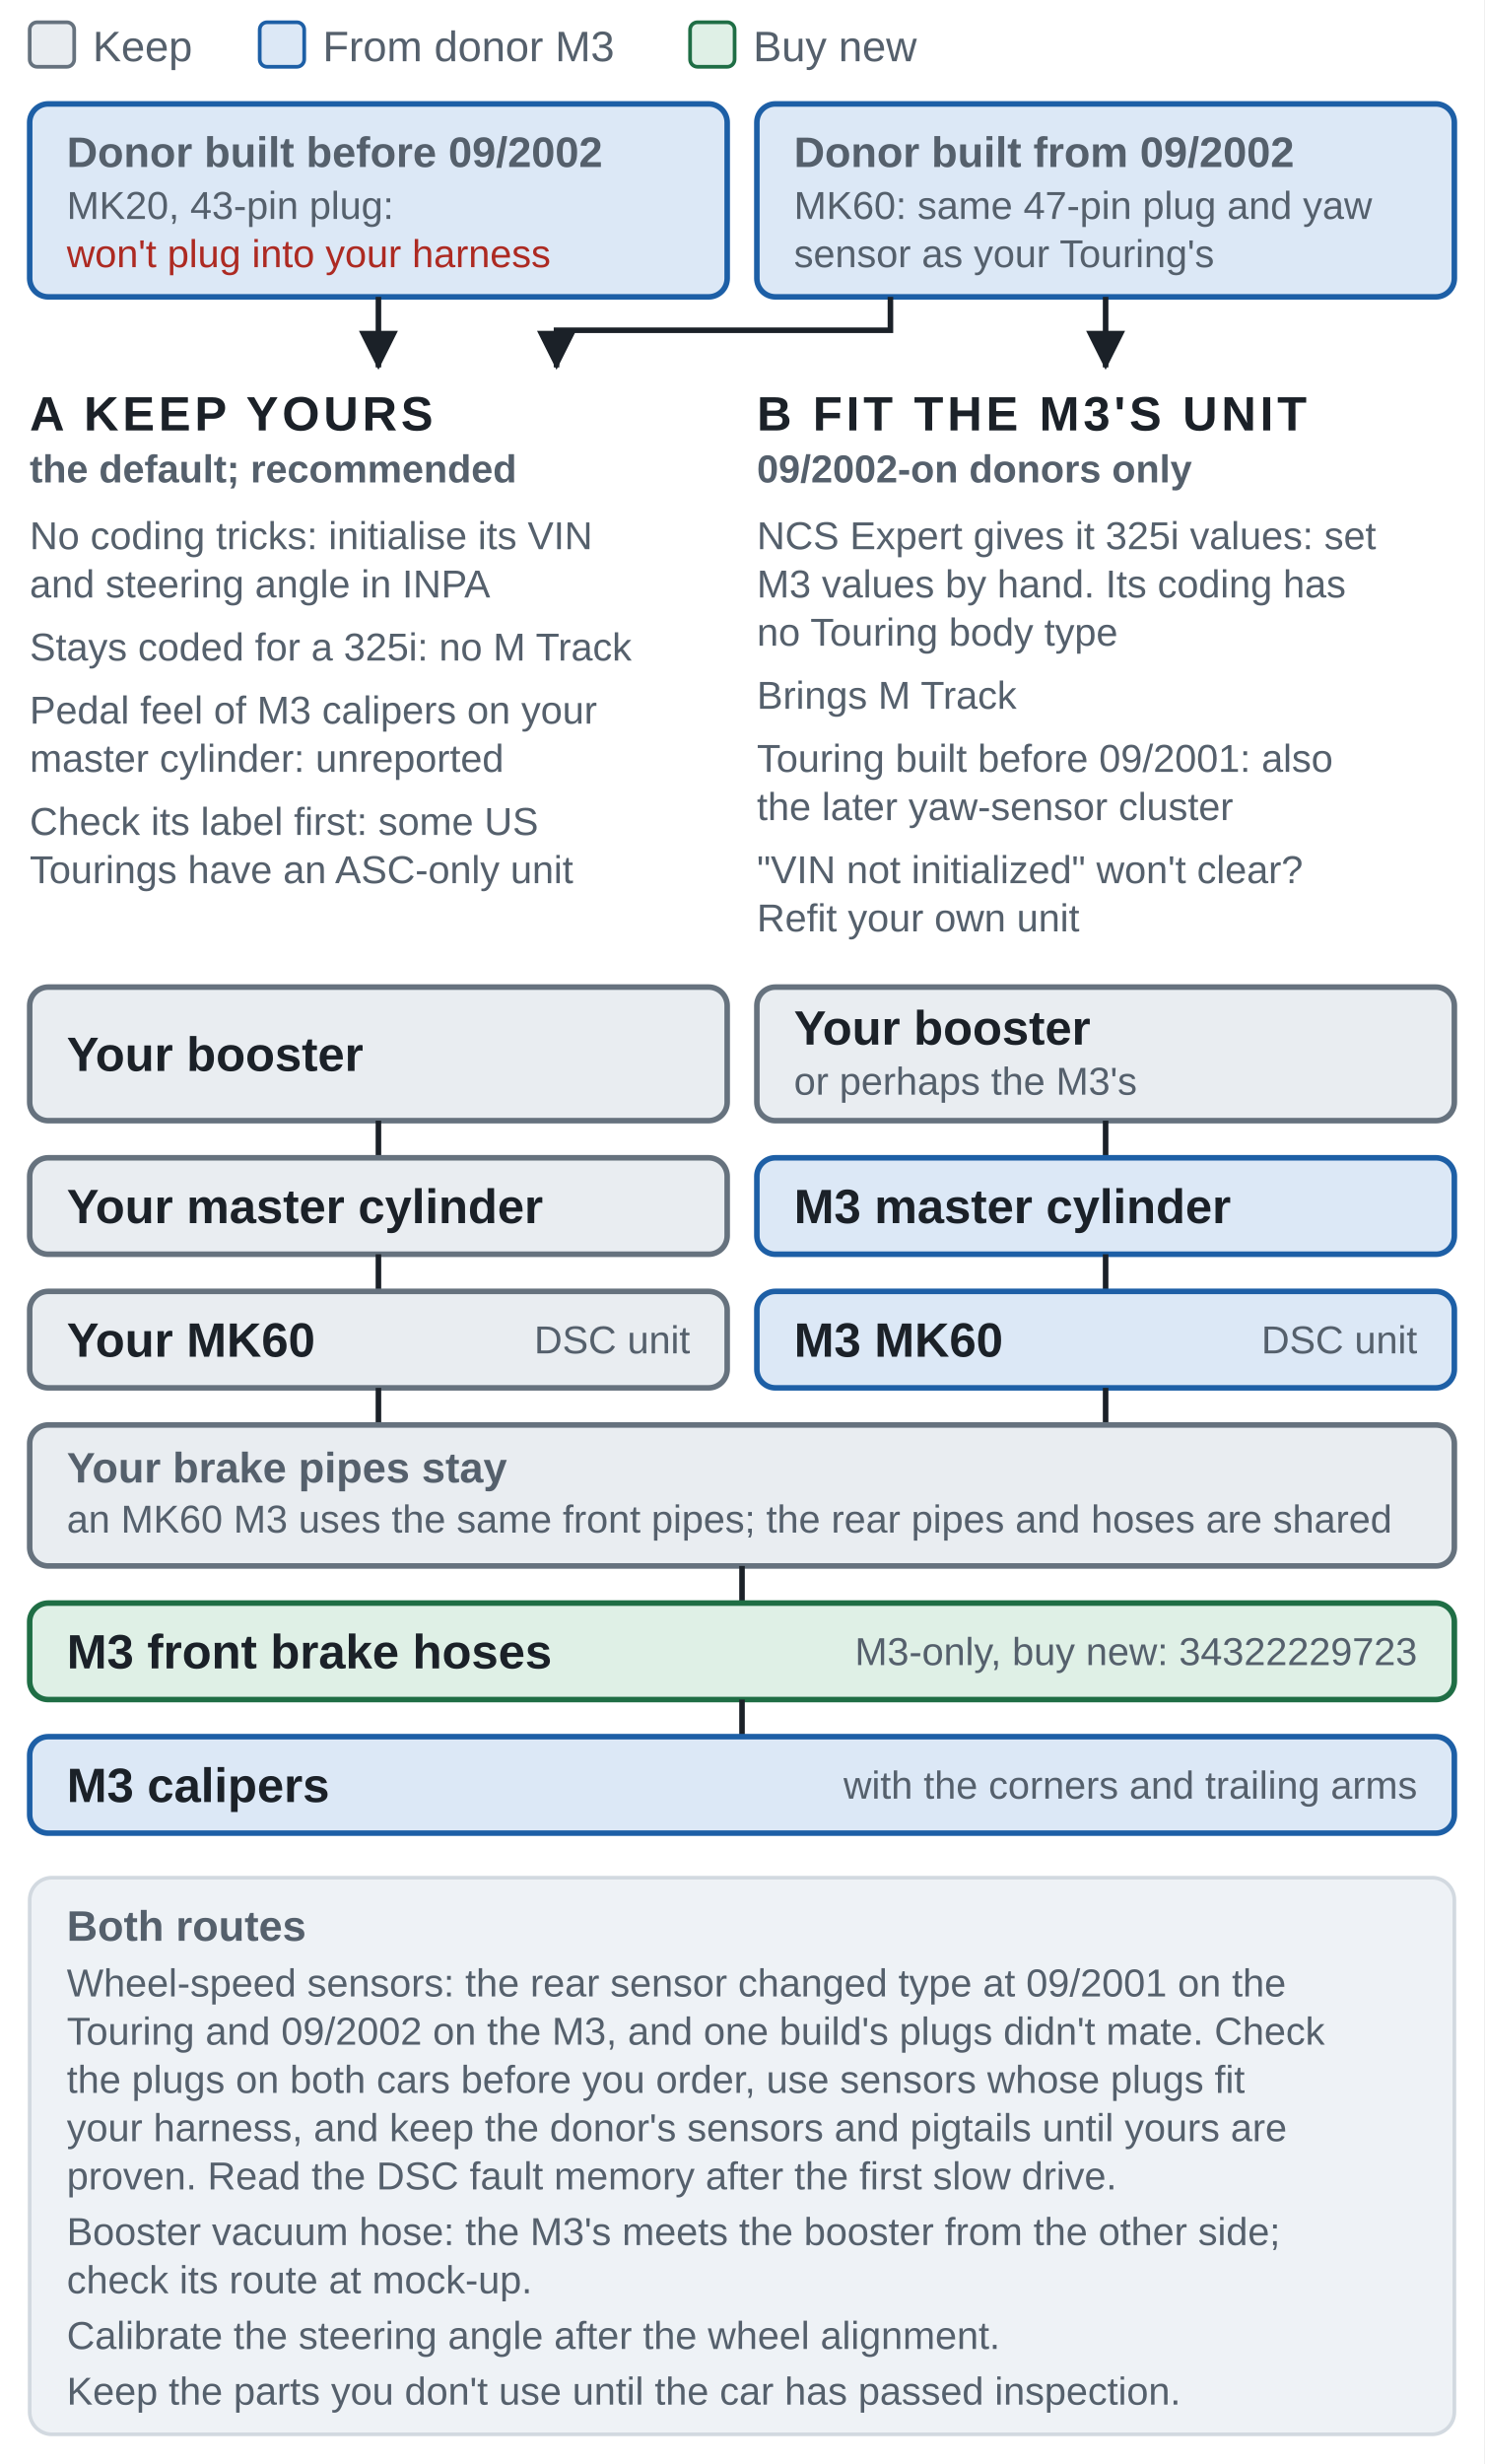
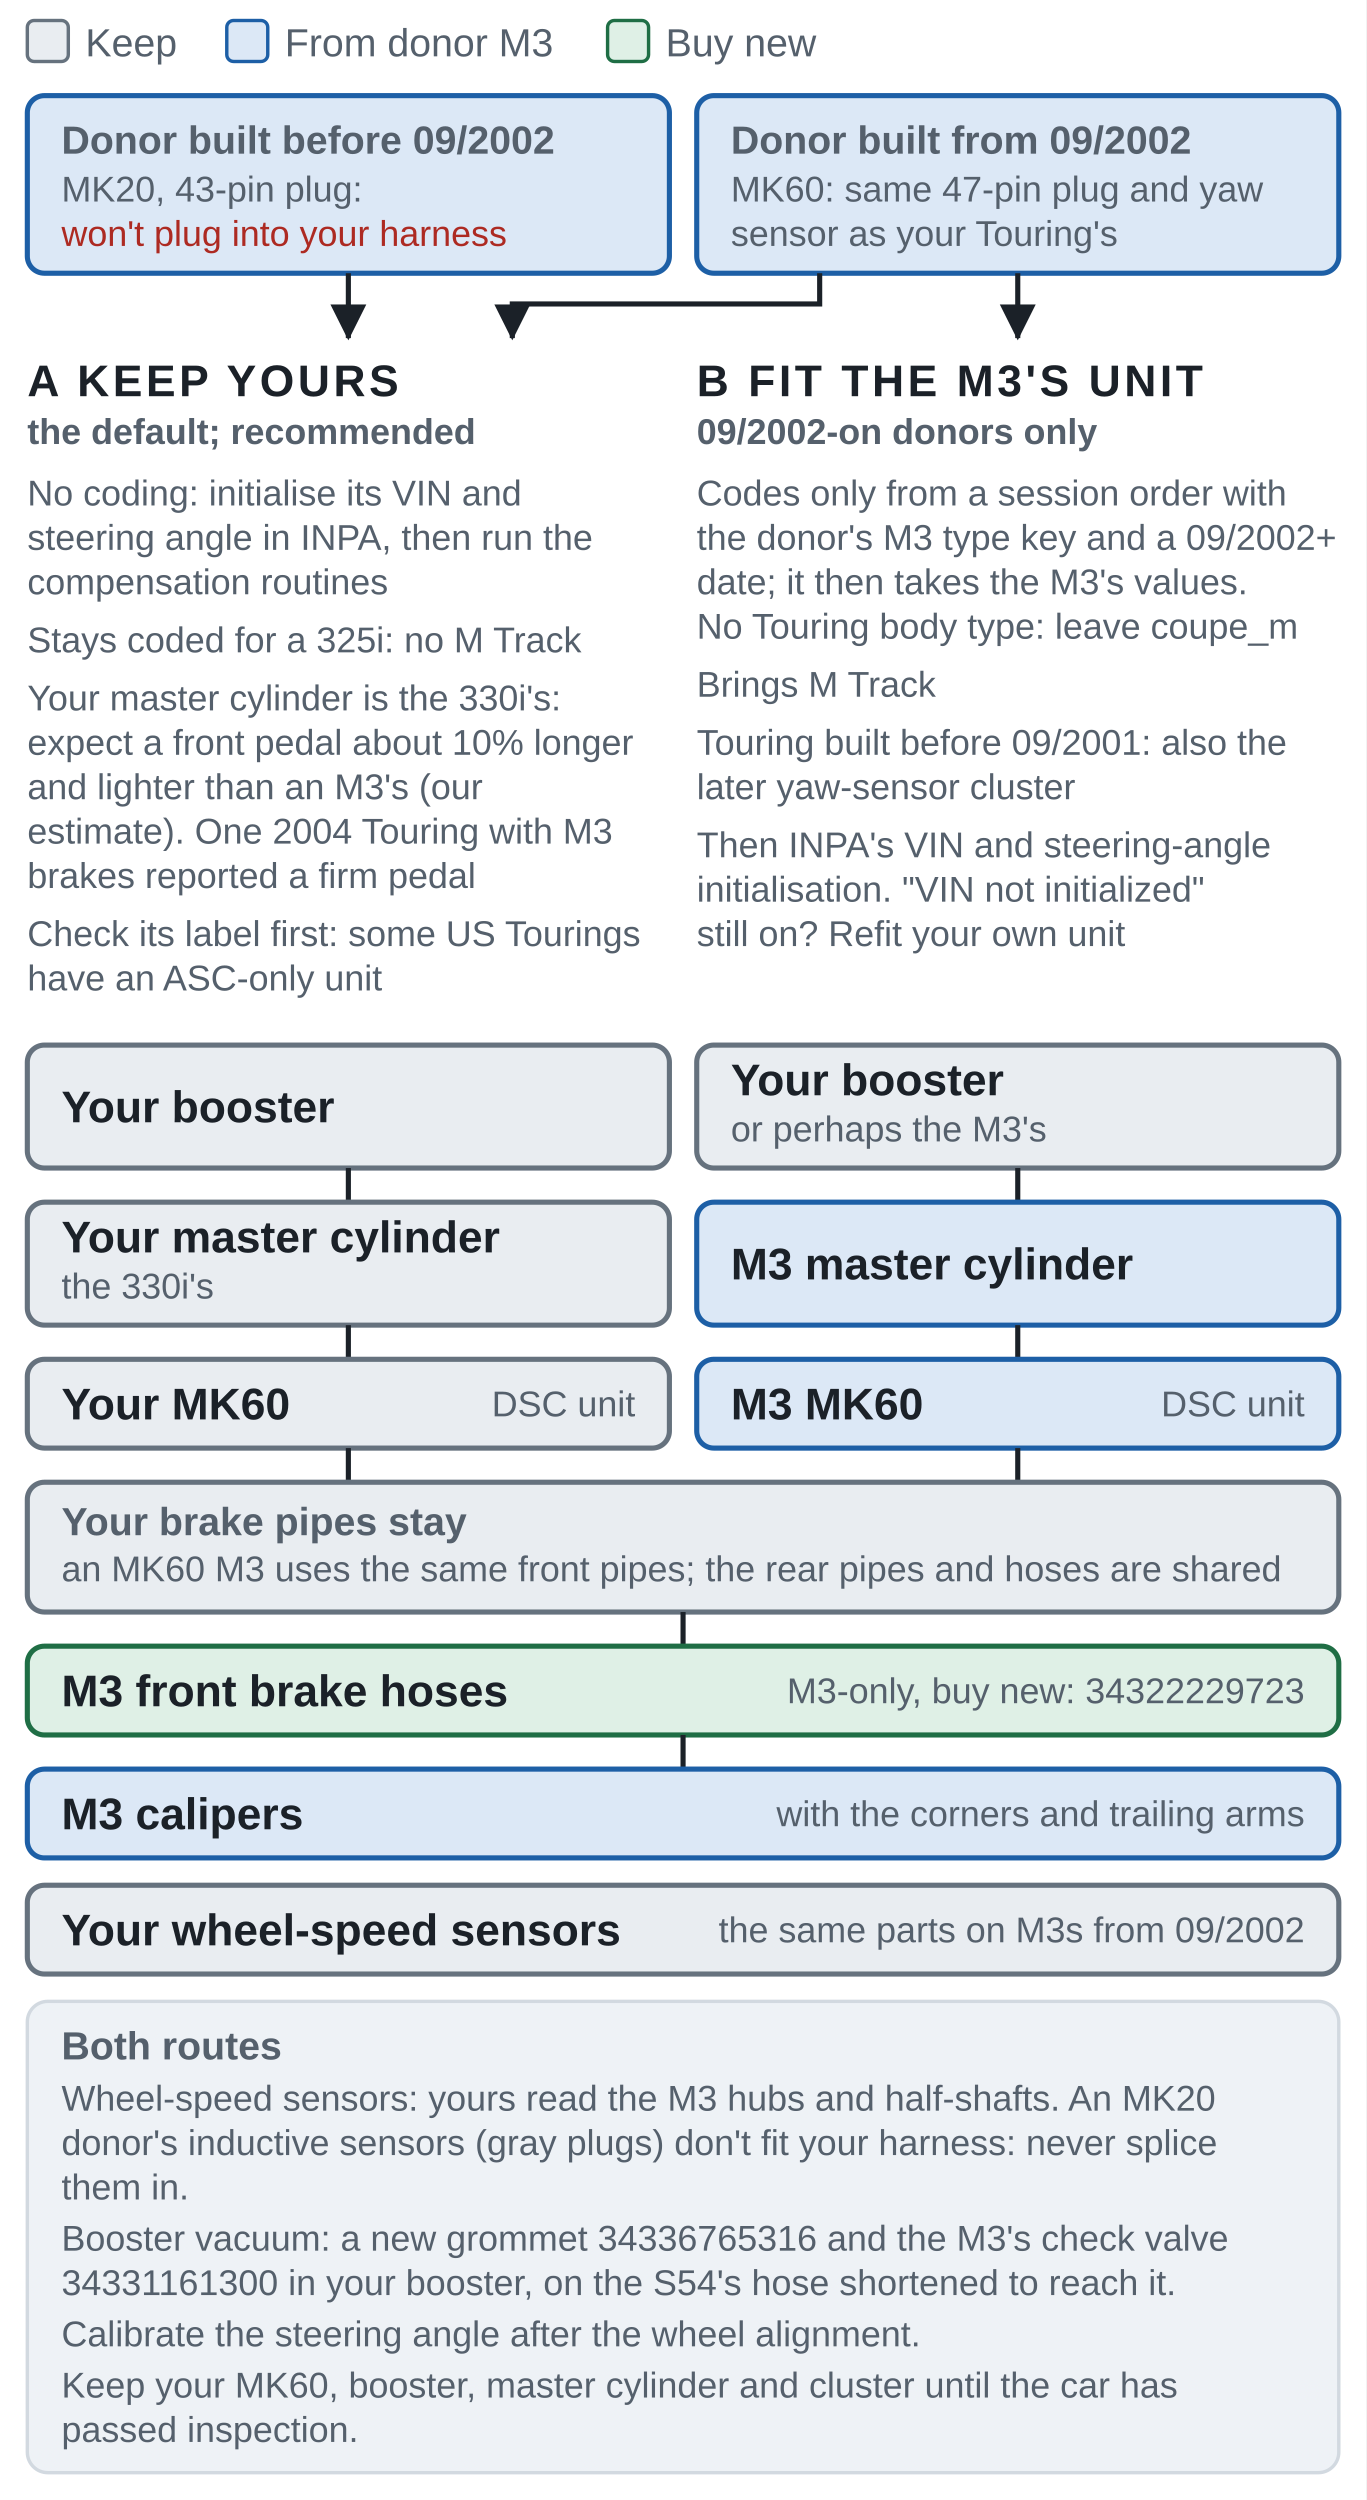
- <svg xmlns="http://www.w3.org/2000/svg" viewBox="0 0 400 664" role="img" aria-label="The DSC and brake choice. A donor built before 09/2002 has an MK20 with a 43-pin plug, which won't plug into your harness, so only route A applies; a donor built from 09/2002 has an MK60 with the same 47-pin plug and yaw sensor as your Touring, so either route works. Route A, the recommended default, keeps your MK60, master cylinder and booster: no coding tricks, just initialise its VIN and steering angle in INPA. It stays coded for a 325i with no M Track, nobody has reported the pedal feel of M3 calipers on your master cylinder, and you should check the unit's label first, as some US Tourings have an ASC-only unit. Route B fits the M3's MK60 and master cylinder, with your booster or perhaps the M3's. NCS Expert gives it 325i values, so you set M3 values by hand, and its coding has no Touring body type. It brings M Track; a Touring built before 09/2001 also needs the later yaw-sensor cluster; if VIN not initialized won't clear, refit your own unit. On both routes your brake pipes stay, since an MK60 M3 uses the same front pipes and the rear pipes and hoses are shared; the M3-only front brake hoses 34322229723 are bought new; and the M3 calipers come with the corners. Both routes: the rear wheel-speed sensor changed type at 09/2001 on the Touring and 09/2002 on the M3, and one build's plugs didn't mate, so check the plugs on both cars before you order, use sensors whose plugs fit your harness, keep the donor's sensors and pigtails until yours are proven, and read the DSC fault memory after the first slow drive. Check the route of the M3's booster vacuum hose, which meets the booster from the other side, calibrate the steering angle after the wheel alignment, and keep the parts you don't use until the car has passed inspection." color="#1b2128">
+ <svg xmlns="http://www.w3.org/2000/svg" viewBox="0 0 400 732" role="img" aria-label="The DSC and brake choice. A donor built before 09/2002 has an MK20 with a 43-pin plug, which won't plug into your harness, so only route A applies; a donor built from 09/2002 has an MK60 with the same 47-pin plug and yaw sensor as your Touring, so either route works. Route A, the recommended default, keeps your MK60, master cylinder and booster: no coding, just initialise its VIN and steering angle in INPA and run the compensation routines. It stays coded for a 325i with no M Track. Your master cylinder is the 330i's, so expect a front pedal about 10% longer and lighter than an M3's (our estimate); one 2004 Touring with M3 brakes reported a firm pedal. Check the unit's label first, as some US Tourings have an ASC-only unit. Route B fits the M3's MK60 and master cylinder, with your booster or perhaps the M3's. NCS Expert codes it only from a session-only vehicle order with the donor's M3 type key and a date from 09/2002, and it then takes the M3's values; its coding has no Touring body type, so it stays coupe_m. It brings M Track; a Touring built before 09/2001 also needs the later yaw-sensor cluster. Then run INPA's VIN and steering-angle initialisation; if VIN not initialized still won't clear, refit your own unit. On both routes your brake pipes stay, since an MK60 M3 uses the same front pipes and the rear pipes and hoses are shared; the M3-only front brake hoses 34322229723 are bought new; the M3 calipers come with the corners; and your own wheel-speed sensors stay, the same parts as on M3s from 09/2002. An MK20 donor's inductive sensors with gray plugs don't fit, so never splice them in. The booster takes a new grommet 34336765316 and the M3's check valve 34331161300, on the S54's vacuum hose shortened to reach it. Calibrate the steering angle after the wheel alignment, and keep your MK60, booster, master cylinder and cluster until the car has passed inspection." color="#1b2128">
  <style>
svg{color:#1b2128;font-family:"IBM Plex Sans",Arial,Helvetica,sans-serif}
text{fill:currentColor}
.t{font-size:13px}.t-sm{font-size:11.5px;fill:#55606c}.t-xs{font-size:10.5px;fill:#55606c}
.t-b{font-weight:600}.t-h{font-size:13px;font-weight:700;letter-spacing:.08em}
.t-mono{font-family:"IBM Plex Mono",Menlo,monospace}
.ln{stroke:currentColor;fill:none;stroke-width:1.5}.ln-thin{stroke:#8a95a1;fill:none;stroke-width:1}.ln-faint{stroke:#d2d9e0;fill:none;stroke-width:1}
.dash{stroke-dasharray:5 4}.fill-fg{fill:currentColor}.fill-bg{fill:#fff}
.shape{fill:#fff;stroke:currentColor;stroke-width:1.5}.panel{fill:#eef2f6;stroke:#d2d9e0}
.donor{fill:#dce8f6;stroke:#1d5fa6}.new{fill:#dff0e6;stroke:#1f6e45}.fab{fill:#fbe5d9;stroke:#b9440f}.keep{fill:#e9edf1;stroke:#66727e}
.donor-s{stroke:#1d5fa6;fill:none}.new-s{stroke:#1f6e45;fill:none}.fab-s{stroke:#b9440f;fill:none}.keep-s{stroke:#66727e;fill:none}.crit-s{stroke:#ad2a22;fill:none}
.donor-t{fill:#1d5fa6}.new-t{fill:#1f6e45}.fab-t{fill:#b9440f}.crit-t{fill:#ad2a22}
.donor-f{fill:#1d5fa6}.new-f{fill:#1f6e45}.fab-f{fill:#b9440f}.crit-f{fill:#ad2a22}.keep-f{fill:#66727e}
.warn-f{fill:#fff3cf;stroke:#e0a800}
</style>
  <defs>
    <marker id="ah" viewBox="0 0 8 8" refX="7.5" refY="4" markerWidth="7" markerHeight="7" orient="auto-start-reverse">
      <path d="M0,0 L8,4 L0,8 Z" class="fill-fg" />
    </marker>
  </defs>
-   <rect class="bg" x="0" y="0" width="400" height="664" fill="#ffffff" />
+   <rect class="bg" x="0" y="0" width="400" height="732" fill="#ffffff" />
  <rect class="keep" x="8" y="6" width="12" height="12" rx="2" stroke-width="1" />
  <text class="t-sm" x="25" y="16.5">Keep</text>
-   <rect class="donor" x="70" y="6" width="12" height="12" rx="2" stroke-width="1" />
-   <text class="t-sm" x="87" y="16.5">From donor M3</text>
-   <rect class="new" x="186" y="6" width="12" height="12" rx="2" stroke-width="1" />
-   <text class="t-sm" x="203" y="16.5">Buy new</text>
+   <rect class="donor" x="66.4" y="6" width="12" height="12" rx="2" stroke-width="1" />
+   <text class="t-sm" x="83.4" y="16.5">From donor M3</text>
+   <rect class="new" x="177.9" y="6" width="12" height="12" rx="2" stroke-width="1" />
+   <text class="t-sm" x="194.9" y="16.5">Buy new</text>
  <rect class="donor" x="8" y="28" width="188" height="52" rx="5" stroke-width="1.5" />
  <text class="t-sm t-b" x="18" y="45">Donor built before 09/2002</text>
  <text class="t-xs" x="18" y="59">MK20, 43-pin plug:</text>
  <text class="t-xs crit-t" x="18" y="72">won't plug into your harness</text>
  <rect class="donor" x="204" y="28" width="188" height="52" rx="5" stroke-width="1.5" />
  <text class="t-sm t-b" x="214" y="45">Donor built from 09/2002</text>
  <text class="t-xs" x="214" y="59">MK60: same 47-pin plug and yaw</text>
  <text class="t-xs" x="214" y="72">sensor as your Touring's</text>
  <line class="ln" x1="102" y1="80" x2="102" y2="99" marker-end="url(#ah)" />
  <line class="ln" x1="298" y1="80" x2="298" y2="99" marker-end="url(#ah)" />
  <path class="ln" d="M240,80 V89 H150 V99" marker-end="url(#ah)" />
  <text class="t-h" x="8" y="116">A  KEEP YOURS</text>
  <text class="t-xs t-b" x="8" y="130">the default; recommended</text>
-   <text class="t-xs" x="8" y="148">No coding tricks: initialise its VIN</text>
-   <text class="t-xs" x="8" y="161">and steering angle in INPA</text>
-   <text class="t-xs" x="8" y="178">Stays coded for a 325i: no M Track</text>
-   <text class="t-xs" x="8" y="195">Pedal feel of M3 calipers on your</text>
-   <text class="t-xs" x="8" y="208">master cylinder: unreported</text>
-   <text class="t-xs" x="8" y="225">Check its label first: some US</text>
-   <text class="t-xs" x="8" y="238">Tourings have an ASC-only unit</text>
+   <text class="t-xs" x="8" y="148">No coding: initialise its VIN and</text>
+   <text class="t-xs" x="8" y="161">steering angle in INPA, then run the</text>
+   <text class="t-xs" x="8" y="174">compensation routines</text>
+   <text class="t-xs" x="8" y="191">Stays coded for a 325i: no M Track</text>
+   <text class="t-xs" x="8" y="208">Your master cylinder is the 330i's:</text>
+   <text class="t-xs" x="8" y="221">expect a front pedal about 10% longer</text>
+   <text class="t-xs" x="8" y="234">and lighter than an M3's (our</text>
+   <text class="t-xs" x="8" y="247">estimate). One 2004 Touring with M3</text>
+   <text class="t-xs" x="8" y="260">brakes reported a firm pedal</text>
+   <text class="t-xs" x="8" y="277">Check its label first: some US Tourings</text>
+   <text class="t-xs" x="8" y="290">have an ASC-only unit</text>
  <text class="t-h" x="204" y="116">B  FIT THE M3'S UNIT</text>
  <text class="t-xs t-b" x="204" y="130">09/2002-on donors only</text>
-   <text class="t-xs" x="204" y="148">NCS Expert gives it 325i values: set</text>
-   <text class="t-xs" x="204" y="161">M3 values by hand. Its coding has</text>
-   <text class="t-xs" x="204" y="174">no Touring body type</text>
-   <text class="t-xs" x="204" y="191">Brings M Track</text>
-   <text class="t-xs" x="204" y="208">Touring built before 09/2001: also</text>
-   <text class="t-xs" x="204" y="221">the later yaw-sensor cluster</text>
-   <text class="t-xs" x="204" y="238">"VIN not initialized" won't clear?</text>
-   <text class="t-xs" x="204" y="251">Refit your own unit</text>
-   <rect class="keep" x="8" y="266" width="188" height="36" rx="5" stroke-width="1.5" />
-   <text class="t t-b" x="18" y="288.6">Your booster</text>
-   <rect class="keep" x="204" y="266" width="188" height="36" rx="5" stroke-width="1.5" />
-   <text class="t t-b" x="214" y="281.5">Your booster</text>
-   <text class="t-xs" x="214" y="295">or perhaps the M3's</text>
-   <line class="ln" x1="102" y1="302" x2="102" y2="312" />
-   <line class="ln" x1="298" y1="302" x2="298" y2="312" />
-   <rect class="keep" x="8" y="312" width="188" height="26" rx="5" stroke-width="1.5" />
-   <text class="t t-b" x="18" y="329.6">Your master cylinder</text>
-   <rect class="donor" x="204" y="312" width="188" height="26" rx="5" stroke-width="1.5" />
-   <text class="t t-b" x="214" y="329.6">M3 master cylinder</text>
-   <line class="ln" x1="102" y1="338" x2="102" y2="348" />
-   <line class="ln" x1="298" y1="338" x2="298" y2="348" />
-   <rect class="keep" x="8" y="348" width="188" height="26" rx="5" stroke-width="1.5" />
-   <text class="t t-b" x="18" y="365.6">Your MK60</text>
-   <text class="t-xs" x="186" y="364.7" text-anchor="end">DSC unit</text>
-   <rect class="donor" x="204" y="348" width="188" height="26" rx="5" stroke-width="1.5" />
-   <text class="t t-b" x="214" y="365.6">M3 MK60</text>
-   <text class="t-xs" x="382" y="364.7" text-anchor="end">DSC unit</text>
-   <line class="ln" x1="102" y1="374" x2="102" y2="384" />
-   <line class="ln" x1="298" y1="374" x2="298" y2="384" />
-   <rect class="keep" x="8" y="384" width="384" height="38" rx="5" stroke-width="1.5" />
-   <text class="t-sm t-b" x="18" y="399.5">Your brake pipes stay</text>
-   <text class="t-xs" x="18" y="413">an MK60 M3 uses the same front pipes; the rear pipes and hoses are shared</text>
-   <line class="ln" x1="200" y1="422" x2="200" y2="432" />
-   <rect class="new" x="8" y="432" width="384" height="26" rx="5" stroke-width="1.5" />
-   <text class="t t-b" x="18" y="449.6">M3 front brake hoses</text>
-   <text class="t-xs" x="382" y="448.7" text-anchor="end">M3-only, buy new: 34322229723</text>
-   <line class="ln" x1="200" y1="458" x2="200" y2="468" />
-   <rect class="donor" x="8" y="468" width="384" height="26" rx="5" stroke-width="1.5" />
-   <text class="t t-b" x="18" y="485.6">M3 calipers</text>
-   <text class="t-xs" x="382" y="484.7" text-anchor="end">with the corners and trailing arms</text>
-   <rect class="panel" x="8" y="506" width="384" height="150" rx="6" stroke-width="1" />
-   <text class="t-sm t-b" x="18" y="523">Both routes</text>
-   <text class="t-xs" x="18" y="538">Wheel-speed sensors: the rear sensor changed type at 09/2001 on the</text>
-   <text class="t-xs" x="18" y="551">Touring and 09/2002 on the M3, and one build's plugs didn't mate. Check</text>
-   <text class="t-xs" x="18" y="564">the plugs on both cars before you order, use sensors whose plugs fit</text>
-   <text class="t-xs" x="18" y="577">your harness, and keep the donor's sensors and pigtails until yours are</text>
-   <text class="t-xs" x="18" y="590">proven. Read the DSC fault memory after the first slow drive.</text>
-   <text class="t-xs" x="18" y="605">Booster vacuum hose: the M3's meets the booster from the other side;</text>
-   <text class="t-xs" x="18" y="618">check its route at mock-up.</text>
-   <text class="t-xs" x="18" y="633">Calibrate the steering angle after the wheel alignment.</text>
-   <text class="t-xs" x="18" y="648">Keep the parts you don't use until the car has passed inspection.</text>
+   <text class="t-xs" x="204" y="148">Codes only from a session order with</text>
+   <text class="t-xs" x="204" y="161">the donor's M3 type key and a 09/2002+</text>
+   <text class="t-xs" x="204" y="174">date; it then takes the M3's values.</text>
+   <text class="t-xs" x="204" y="187">No Touring body type: leave coupe_m</text>
+   <text class="t-xs" x="204" y="204">Brings M Track</text>
+   <text class="t-xs" x="204" y="221">Touring built before 09/2001: also the</text>
+   <text class="t-xs" x="204" y="234">later yaw-sensor cluster</text>
+   <text class="t-xs" x="204" y="251">Then INPA's VIN and steering-angle</text>
+   <text class="t-xs" x="204" y="264">initialisation. "VIN not initialized"</text>
+   <text class="t-xs" x="204" y="277">still on? Refit your own unit</text>
+   <rect class="keep" x="8" y="306" width="188" height="36" rx="5" stroke-width="1.5" />
+   <text class="t t-b" x="18" y="328.6">Your booster</text>
+   <rect class="keep" x="204" y="306" width="188" height="36" rx="5" stroke-width="1.5" />
+   <text class="t t-b" x="214" y="320.7">Your booster</text>
+   <text class="t-xs" x="214" y="334.2">or perhaps the M3's</text>
+   <line class="ln" x1="102" y1="342" x2="102" y2="352" />
+   <line class="ln" x1="298" y1="342" x2="298" y2="352" />
+   <rect class="keep" x="8" y="352" width="188" height="36" rx="5" stroke-width="1.5" />
+   <text class="t t-b" x="18" y="366.7">Your master cylinder</text>
+   <text class="t-xs" x="18" y="380.2">the 330i's</text>
+   <rect class="donor" x="204" y="352" width="188" height="36" rx="5" stroke-width="1.5" />
+   <text class="t t-b" x="214" y="374.6">M3 master cylinder</text>
+   <line class="ln" x1="102" y1="388" x2="102" y2="398" />
+   <line class="ln" x1="298" y1="388" x2="298" y2="398" />
+   <rect class="keep" x="8" y="398" width="188" height="26" rx="5" stroke-width="1.5" />
+   <text class="t t-b" x="18" y="415.6">Your MK60</text>
+   <text class="t-xs" x="186" y="414.7" text-anchor="end">DSC unit</text>
+   <rect class="donor" x="204" y="398" width="188" height="26" rx="5" stroke-width="1.5" />
+   <text class="t t-b" x="214" y="415.6">M3 MK60</text>
+   <text class="t-xs" x="382" y="414.7" text-anchor="end">DSC unit</text>
+   <line class="ln" x1="102" y1="424" x2="102" y2="434" />
+   <line class="ln" x1="298" y1="424" x2="298" y2="434" />
+   <rect class="keep" x="8" y="434" width="384" height="38" rx="5" stroke-width="1.5" />
+   <text class="t-sm t-b" x="18" y="449.5">Your brake pipes stay</text>
+   <text class="t-xs" x="18" y="463">an MK60 M3 uses the same front pipes; the rear pipes and hoses are shared</text>
+   <line class="ln" x1="200" y1="472" x2="200" y2="482" />
+   <rect class="new" x="8" y="482" width="384" height="26" rx="5" stroke-width="1.5" />
+   <text class="t t-b" x="18" y="499.6">M3 front brake hoses</text>
+   <text class="t-xs" x="382" y="498.7" text-anchor="end">M3-only, buy new: 34322229723</text>
+   <line class="ln" x1="200" y1="508" x2="200" y2="518" />
+   <rect class="donor" x="8" y="518" width="384" height="26" rx="5" stroke-width="1.5" />
+   <text class="t t-b" x="18" y="535.6">M3 calipers</text>
+   <text class="t-xs" x="382" y="534.7" text-anchor="end">with the corners and trailing arms</text>
+   <rect class="keep" x="8" y="552" width="384" height="26" rx="5" stroke-width="1.5" />
+   <text class="t t-b" x="18" y="569.6">Your wheel-speed sensors</text>
+   <text class="t-xs" x="382" y="568.7" text-anchor="end">the same parts on M3s from 09/2002</text>
+   <rect class="panel" x="8" y="586" width="384" height="138" rx="6" stroke-width="1" />
+   <text class="t-sm t-b" x="18" y="603">Both routes</text>
+   <text class="t-xs" x="18" y="618">Wheel-speed sensors: yours read the M3 hubs and half-shafts. An MK20</text>
+   <text class="t-xs" x="18" y="631">donor's inductive sensors (gray plugs) don't fit your harness: never splice</text>
+   <text class="t-xs" x="18" y="644">them in.</text>
+   <text class="t-xs" x="18" y="659">Booster vacuum: a new grommet 34336765316 and the M3's check valve</text>
+   <text class="t-xs" x="18" y="672">34331161300 in your booster, on the S54's hose shortened to reach it.</text>
+   <text class="t-xs" x="18" y="687">Calibrate the steering angle after the wheel alignment.</text>
+   <text class="t-xs" x="18" y="702">Keep your MK60, booster, master cylinder and cluster until the car has</text>
+   <text class="t-xs" x="18" y="715">passed inspection.</text>
</svg>
